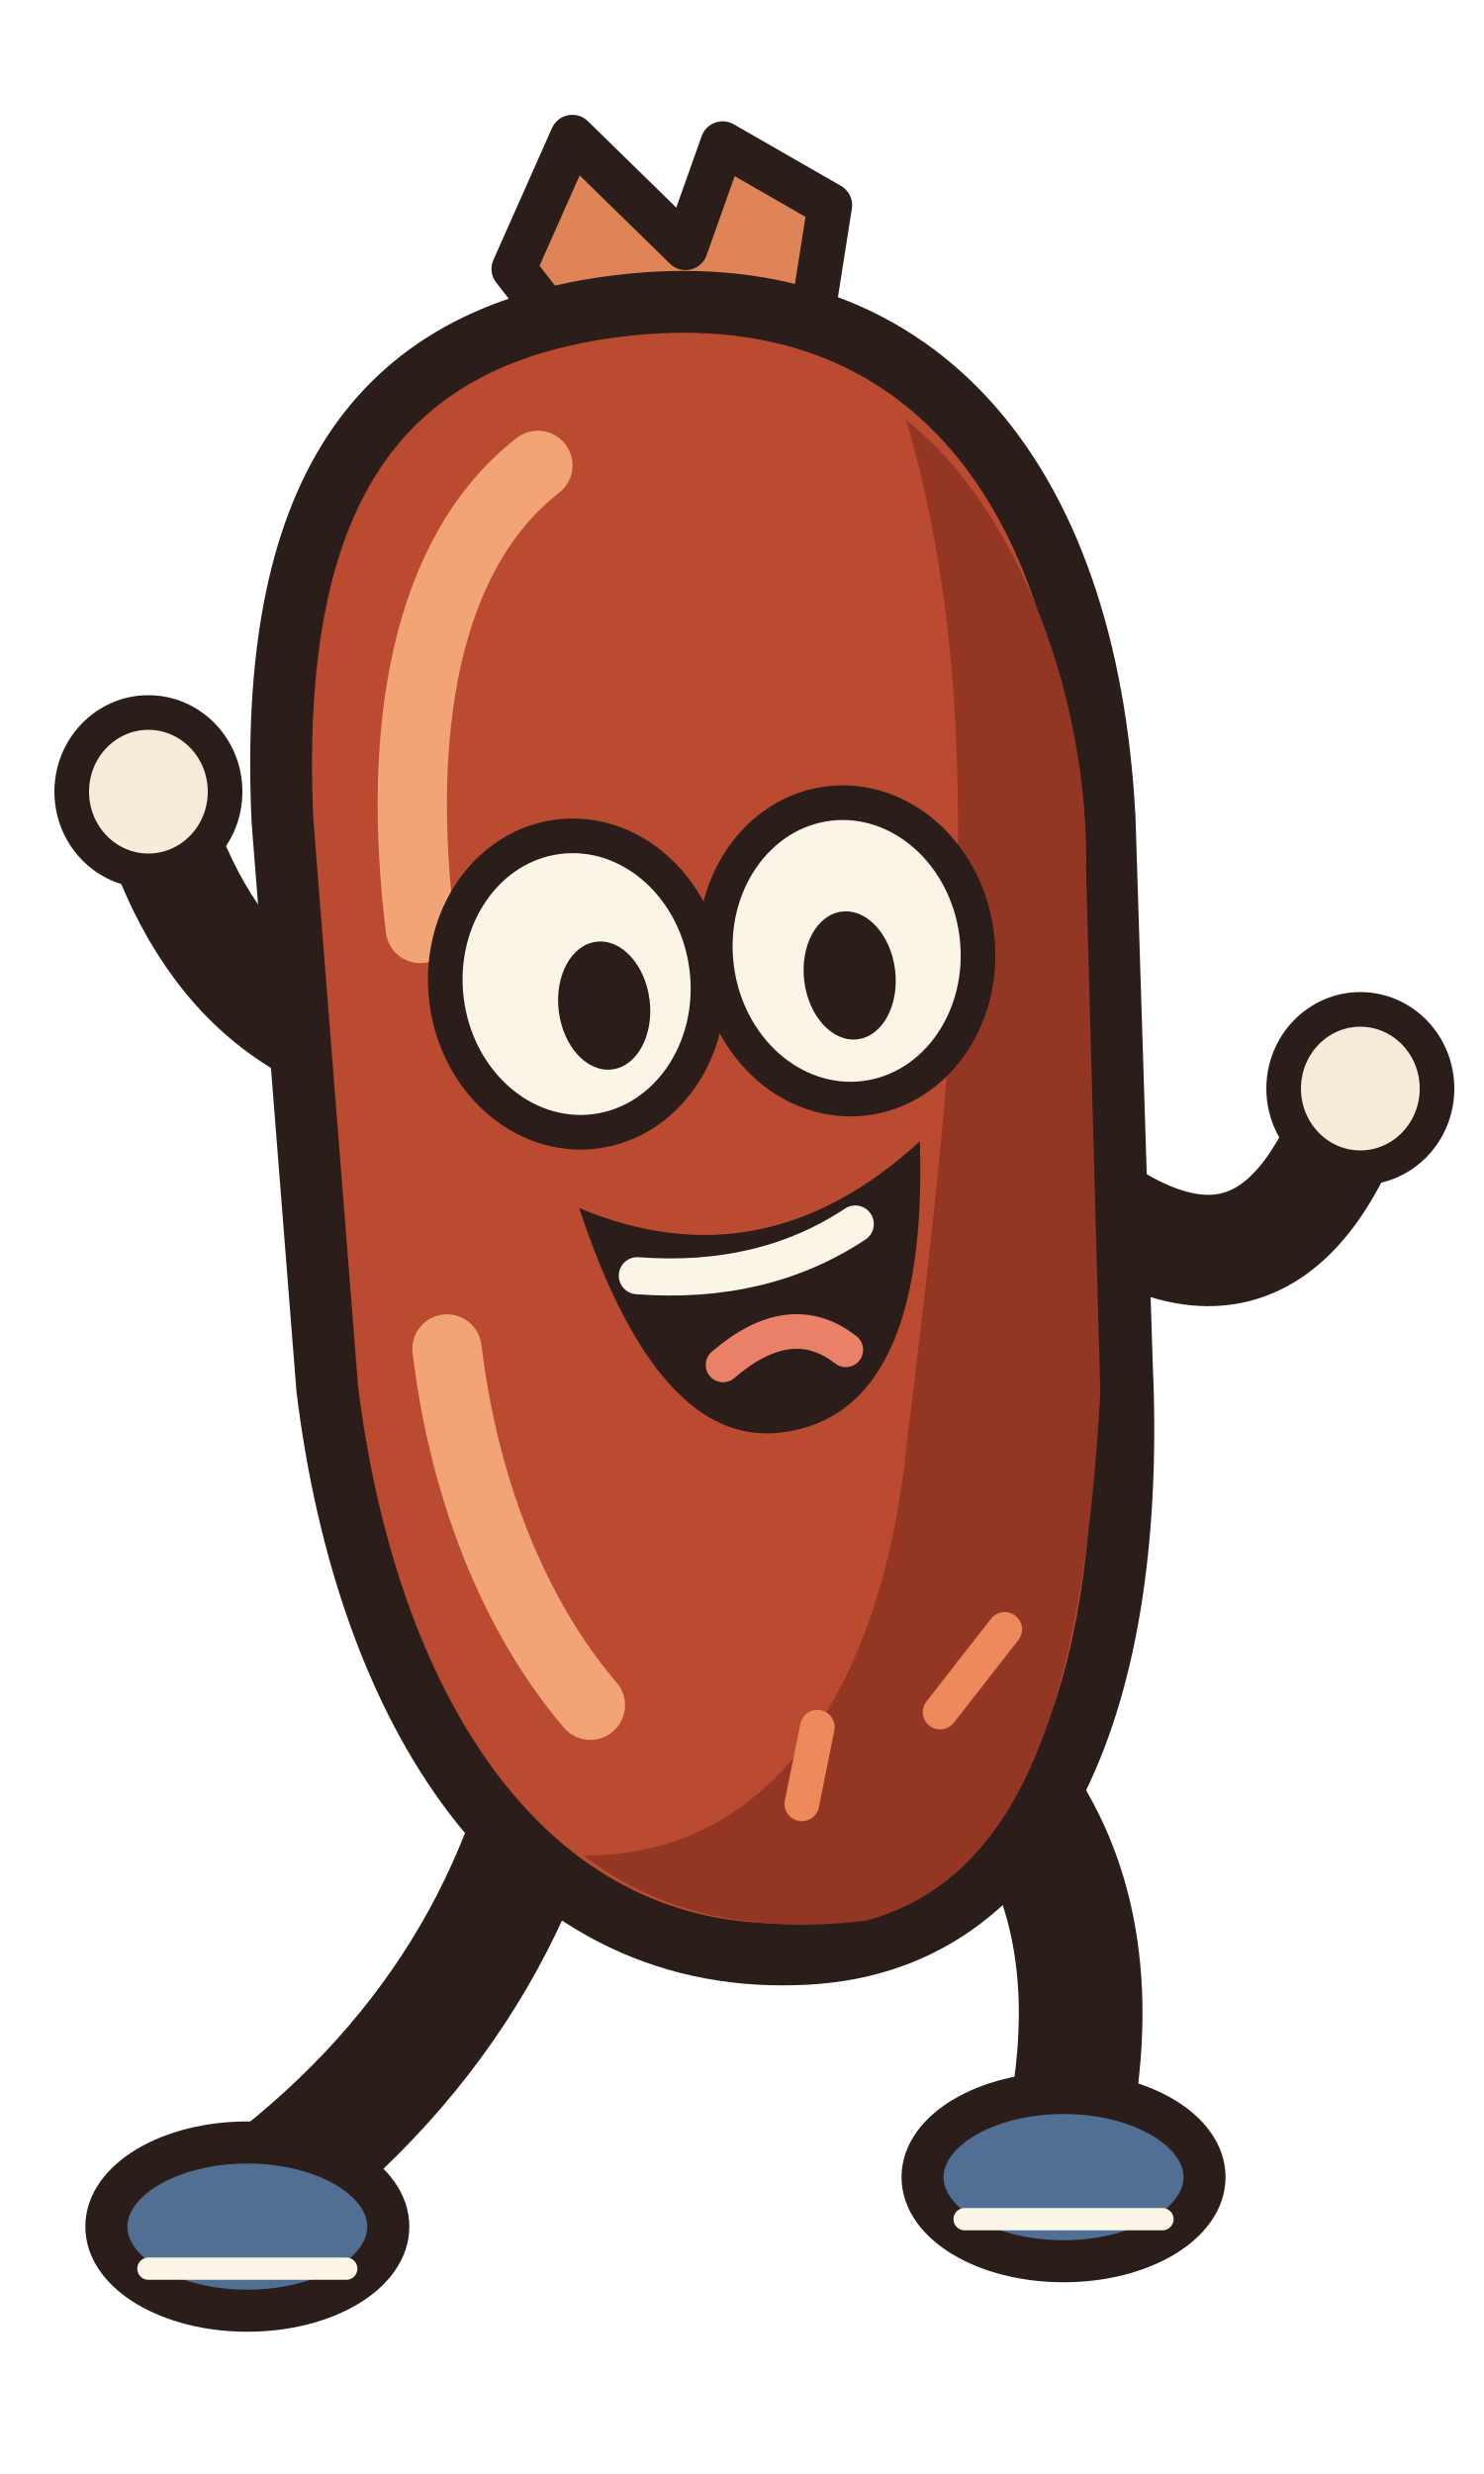
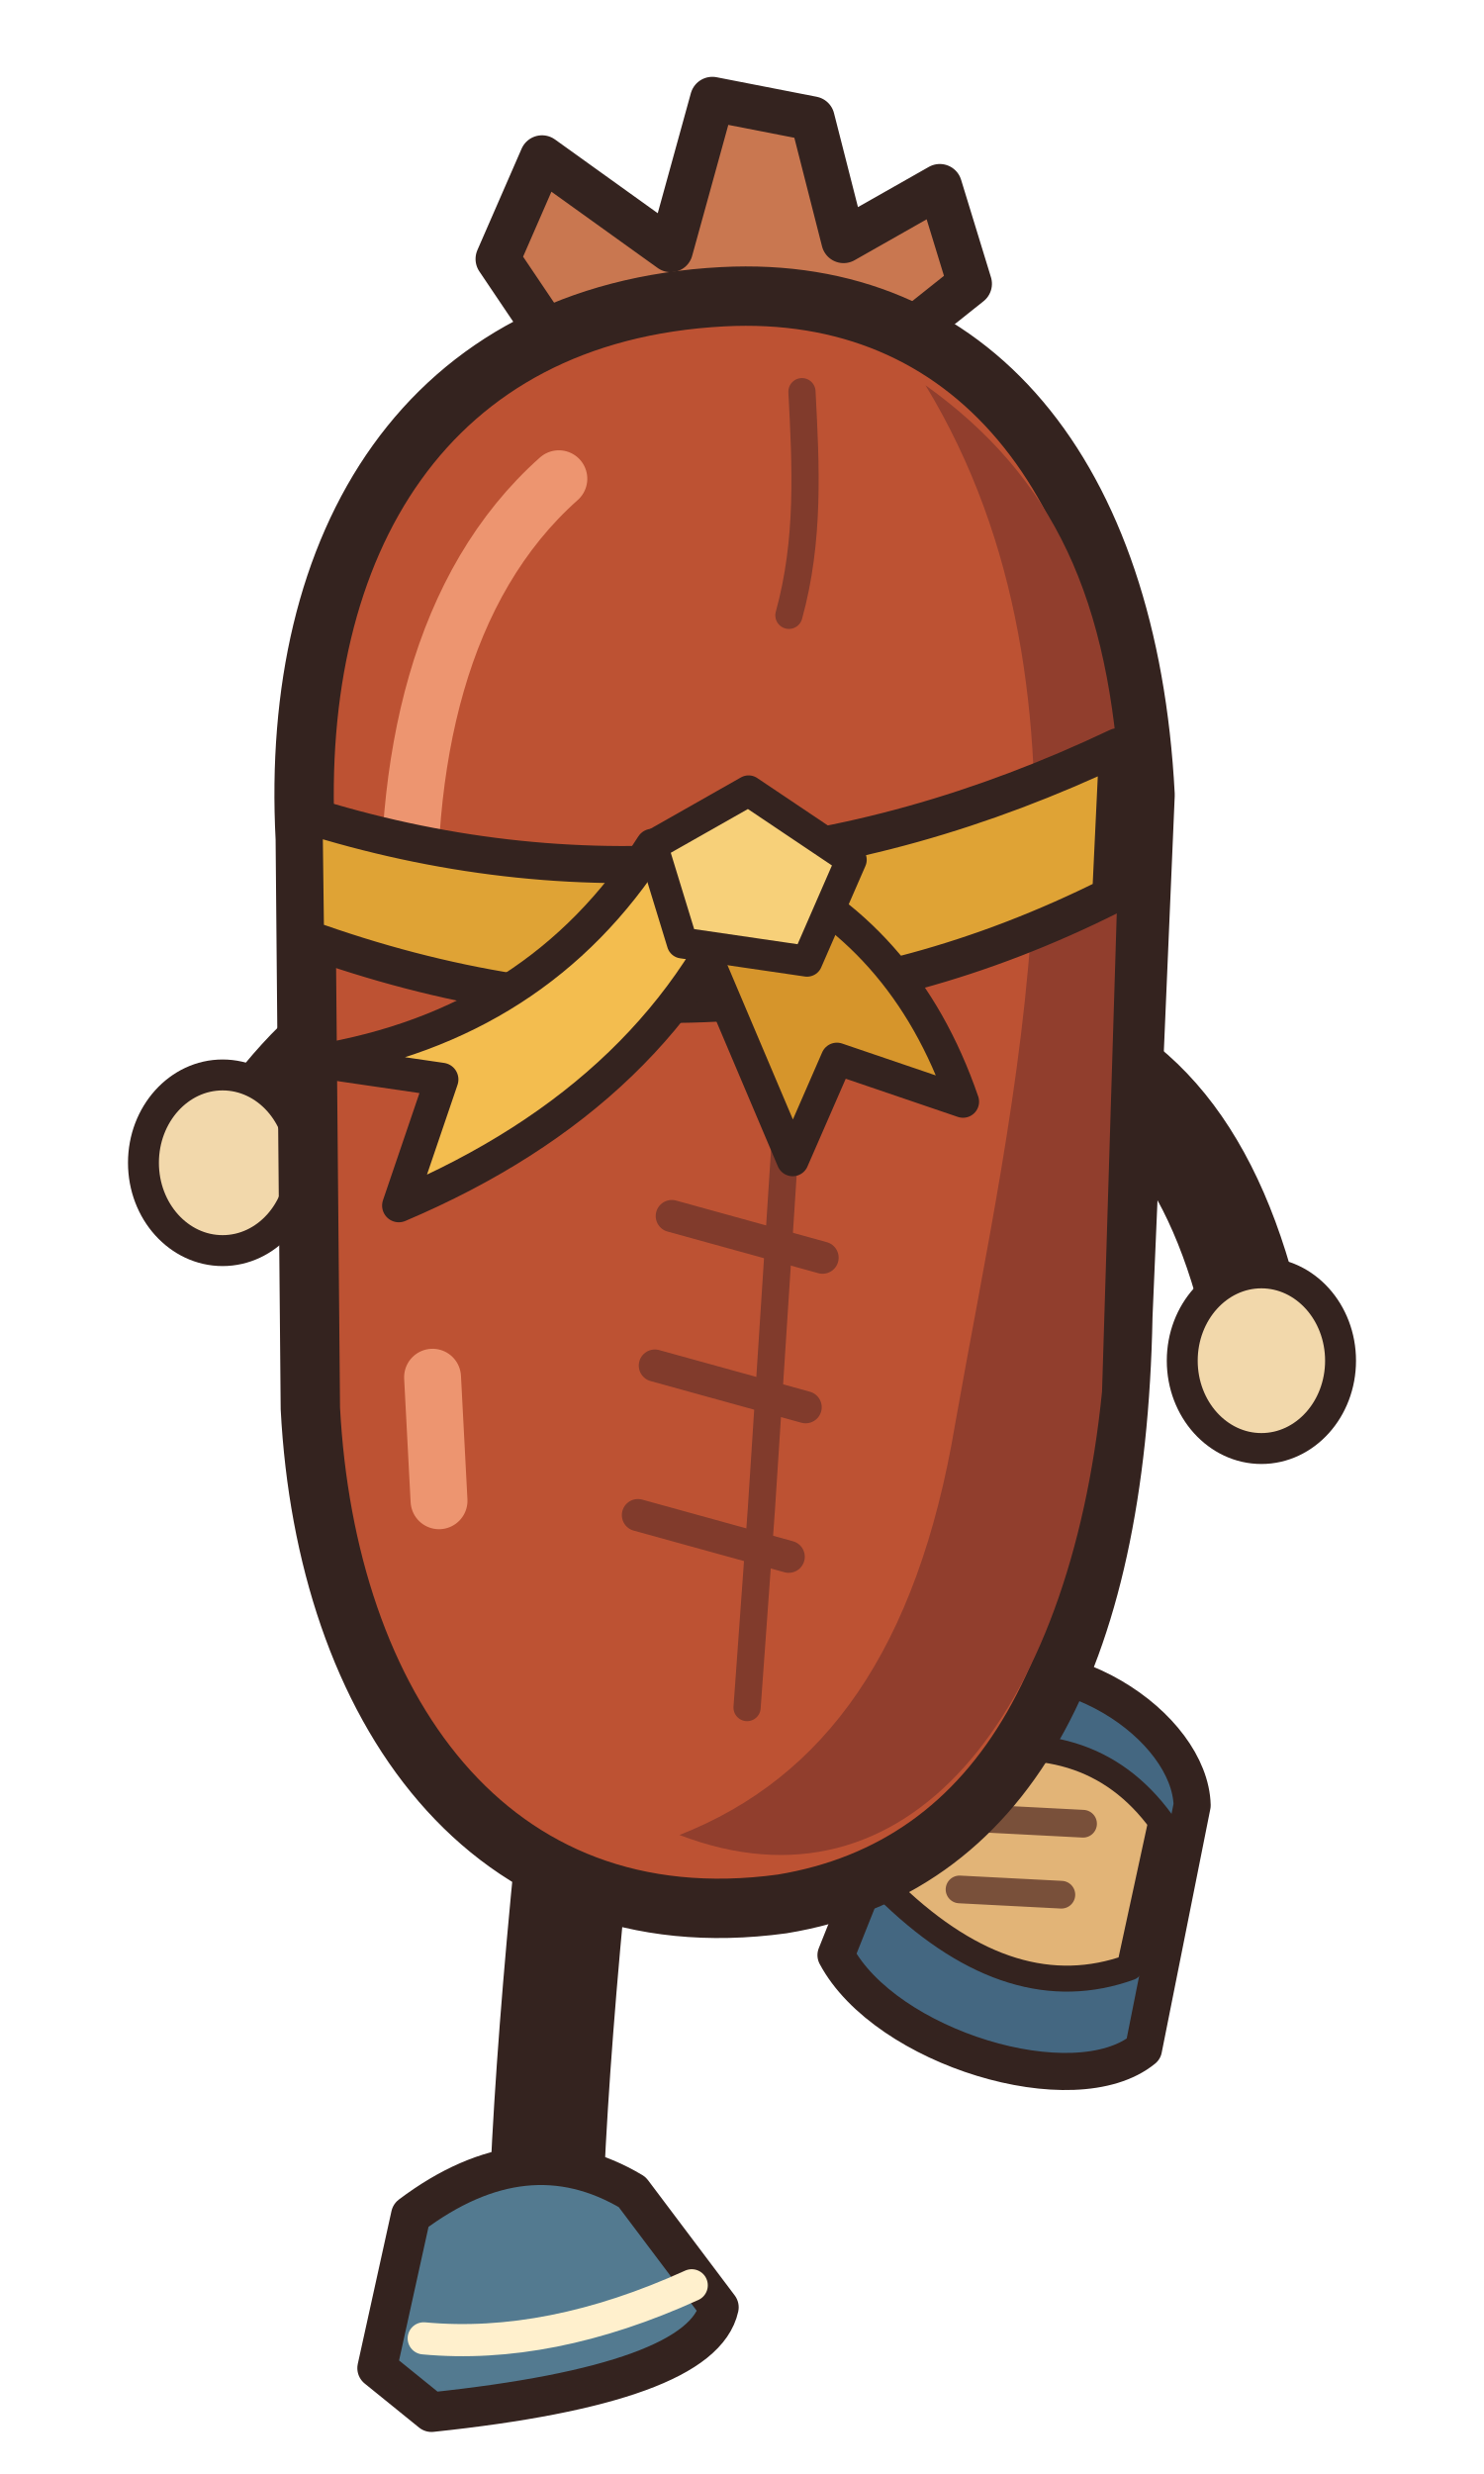
<svg xmlns="http://www.w3.org/2000/svg" width="60" height="100" viewBox="0 0 60 100">
  <g transform="translate(0 0)">
-     <path d="M19 43Q9 43 6 32" fill="none" stroke="#2a1d1a" stroke-width="4.5" stroke-linecap="round" stroke-linejoin="round" />
-     <ellipse cx="6" cy="32" rx="3.1" ry="3.2" fill="#f5ecd9" stroke="#2a1d1a" stroke-width="1.4" />
-     <path d="M41 46Q51 56 55 44" fill="none" stroke="#2a1d1a" stroke-width="4.5" stroke-linecap="round" stroke-linejoin="round" />
-     <ellipse cx="55" cy="44" rx="3.1" ry="3.2" fill="#f5ecd9" stroke="#2a1d1a" stroke-width="1.4" />
-     <path d="M23 68Q21 81 10 89" fill="none" stroke="#2a1d1a" stroke-width="5" stroke-linecap="round" stroke-linejoin="round" />
-     <ellipse cx="10" cy="90" rx="5.7" ry="3.4" fill="#506f92" stroke="#2a1d1a" stroke-width="1.7" />
-     <path d="M6 91.7h8" fill="none" stroke="#fbf5e8" stroke-width="0.9" stroke-linecap="round" stroke-linejoin="round" />
-     <path d="M36 68Q46 74 43 87" fill="none" stroke="#2a1d1a" stroke-width="5" stroke-linecap="round" stroke-linejoin="round" />
-     <ellipse cx="43" cy="88" rx="5.7" ry="3.4" fill="#506f92" stroke="#2a1d1a" stroke-width="1.7" />
-     <path d="M39 89.7h8" fill="none" stroke="#fbf5e8" stroke-width="0.9" stroke-linecap="round" stroke-linejoin="round" />
-     <g transform="rotate(-7 30 45)">
-       <path d="M28 15l-3-5 3-5 4 5 2-4 4 3-2 7Z" fill="#df8457" stroke="#2a1d1a" stroke-width="1.8" stroke-linecap="round" stroke-linejoin="round" />
-       <path d="M29 12c12 0 18 9 17 23l-2 22c-1 13-6 23-16 22-11-1-16-12-16-25l1-23c1-13 6-19 16-19Z" fill="#ba4b30" stroke="#2a1d1a" stroke-width="2.5" stroke-linecap="round" stroke-linejoin="round" />
-       <path d="M40 18c4 4 6 12 5 19l-2 21c-2 11-5 19-12 20-4 0-8-1-11-4 8 1 13-6 15-15 4-16 7-29 5-41Z" fill="#943624" />
-       <path d="M18 36c0-8 2-15 7-18m-8 35c0 7 2 12 4 15" fill="none" stroke="#f3a477" stroke-width="2.8" stroke-linecap="round" stroke-linejoin="round" />
-       <path d="M35 70l3-3m-9 6 1-3" fill="none" stroke="#ee895c" stroke-width="1.4" stroke-linecap="round" stroke-linejoin="round" />
-       <ellipse cx="24" cy="39" rx="5.3" ry="6" fill="#fbf5e8" stroke="#2a1d1a" stroke-width="1.4" />
-       <ellipse cx="35" cy="39" rx="5.3" ry="6" fill="#fbf5e8" stroke="#2a1d1a" stroke-width="1.4" />
-       <ellipse cx="25" cy="40" rx="1.85" ry="2.6" fill="#2a1d1a" />
-       <ellipse cx="35" cy="40" rx="1.85" ry="2.6" fill="#2a1d1a" />
-       <path d="M23 48q7 4 14-1-1 11-7 11-5 0-7-10Z" fill="#2a1d1a" />
-       <path d="M25 51q5 1 9-1" fill="none" stroke="#fbf5e8" stroke-width="1.5" stroke-linecap="round" stroke-linejoin="round" />
-       <path d="M28 55q3-2 5 0" fill="none" stroke="#eb8069" stroke-width="1.4" stroke-linecap="round" stroke-linejoin="round" />
+     <path d="M24 67Q22 84 22 93" fill="none" stroke="#34231f" stroke-width="4.6" stroke-linecap="round" stroke-linejoin="round" />
+     <g transform="translate(22 93) rotate(-6)">
+       <path d="M-5-4q5-3 9 0l3 5q-1 3-12 3l-2-2Z" fill="#537a90" stroke="#34231f" stroke-width="1.6" stroke-linecap="round" stroke-linejoin="round" />
+       <path d="M-5 1q5 1 11-1" fill="none" stroke="#fff0cd" stroke-width="1.3" stroke-linecap="round" stroke-linejoin="round" />
+     </g>
+     <path d="M36 67Q44 79 41 76" fill="none" stroke="#34231f" stroke-width="4.6" stroke-linecap="round" stroke-linejoin="round" />
+     <g transform="translate(41 76) rotate(17)">
+       <path d="M-5-7c4-3 10-1 11 2l1 10c-2 3-10 3-13 0Z" fill="#446781" stroke="#34231f" stroke-width="1.5" stroke-linecap="round" stroke-linejoin="round" />
+       <path d="M-4-4q5-3 9 0l.5 6q-4 3-10 0Z" fill="#e2b477" stroke="#34231f" stroke-width="1.05" stroke-linecap="round" stroke-linejoin="round" />
+       <path d="m-2-2 4-1m-4 4 4-1" fill="none" stroke="#79503a" stroke-width="1.12" stroke-linecap="round" stroke-linejoin="round" />
+     </g>
+     <path d="M18 42Q15 38 9 47" fill="none" stroke="#34231f" stroke-width="3.3" stroke-linecap="round" stroke-linejoin="round" />
+     <ellipse cx="9" cy="47" rx="3.2" ry="3.55" fill="#f2d8ab" stroke="#34231f" stroke-width="1.25" />
+     <path d="M42 42Q49 44 51 55" fill="none" stroke="#34231f" stroke-width="4" stroke-linecap="round" stroke-linejoin="round" />
+     <ellipse cx="51" cy="55" rx="3.2" ry="3.55" fill="#f2d8ab" stroke="#34231f" stroke-width="1.25" />
+     <g transform="rotate(-3 30 46)">
+       <path d="M25 15l-3-5 2-4 5 4 2-6 4 1 1 5 4-2 1 4-7 5Z" fill="#c97750" stroke="#34231f" stroke-width="1.8" stroke-linecap="round" stroke-linejoin="round" />
+       <path d="M31 12c10 0 16 8 16 21l-2 21c-1 14-6 22-15 23-12 1-18-9-18-21l1-23c0-12 6-21 18-21Z" fill="#bd5233" stroke="#34231f" stroke-width="2.4" stroke-linecap="round" stroke-linejoin="round" />
+       <path d="M39 16c7 13 2 29-1 42-2 9-6 14-12 16 9 4 16-4 18-17l2-24c0-8-2-13-7-17Z" fill="#913e2d" />
+       <path d="M17 38c0-8 2-15 7-19m-7 36v5" fill="none" stroke="#ed9570" stroke-width="2.3" stroke-linecap="round" stroke-linejoin="round" />
+       <path d="M34 16c0 3 0 6-1 9m-1 19-2 17-1 8" fill="none" stroke="#813b2c" stroke-width="1.1" stroke-linecap="round" stroke-linejoin="round" />
+       <path d="m27 49 6 2m-7 4 6 2m-7 4 6 2" fill="none" stroke="#813b2c" stroke-width="1.3" stroke-linecap="round" stroke-linejoin="round" />
+       <path d="M13 32q16 6 33-1l-.6 6q-16 7-32.6 0Z" fill="#dfa335" stroke="#34231f" stroke-width="1.5" stroke-linecap="round" stroke-linejoin="round" />
+       <g transform="translate(0 0)">
+         <path d="M31 35q-4 9-15 13l2-5-5-1q9-1 14-8Z" fill="#f3bd4f" stroke="#34231f" stroke-width="1.35" stroke-linecap="round" stroke-linejoin="round" />
+         <path d="M31 35q6 3 8 10l-5-2-2 4-4-11Z" fill="#d6952b" stroke="#34231f" stroke-width="1.3" stroke-linecap="round" stroke-linejoin="round" />
+       </g>
+       <path d="m27 34 4-2 4 3-2 4-5-1Z" fill="#f7d079" stroke="#34231f" stroke-width="1.25" stroke-linecap="round" stroke-linejoin="round" />
    </g>
  </g>
</svg>
